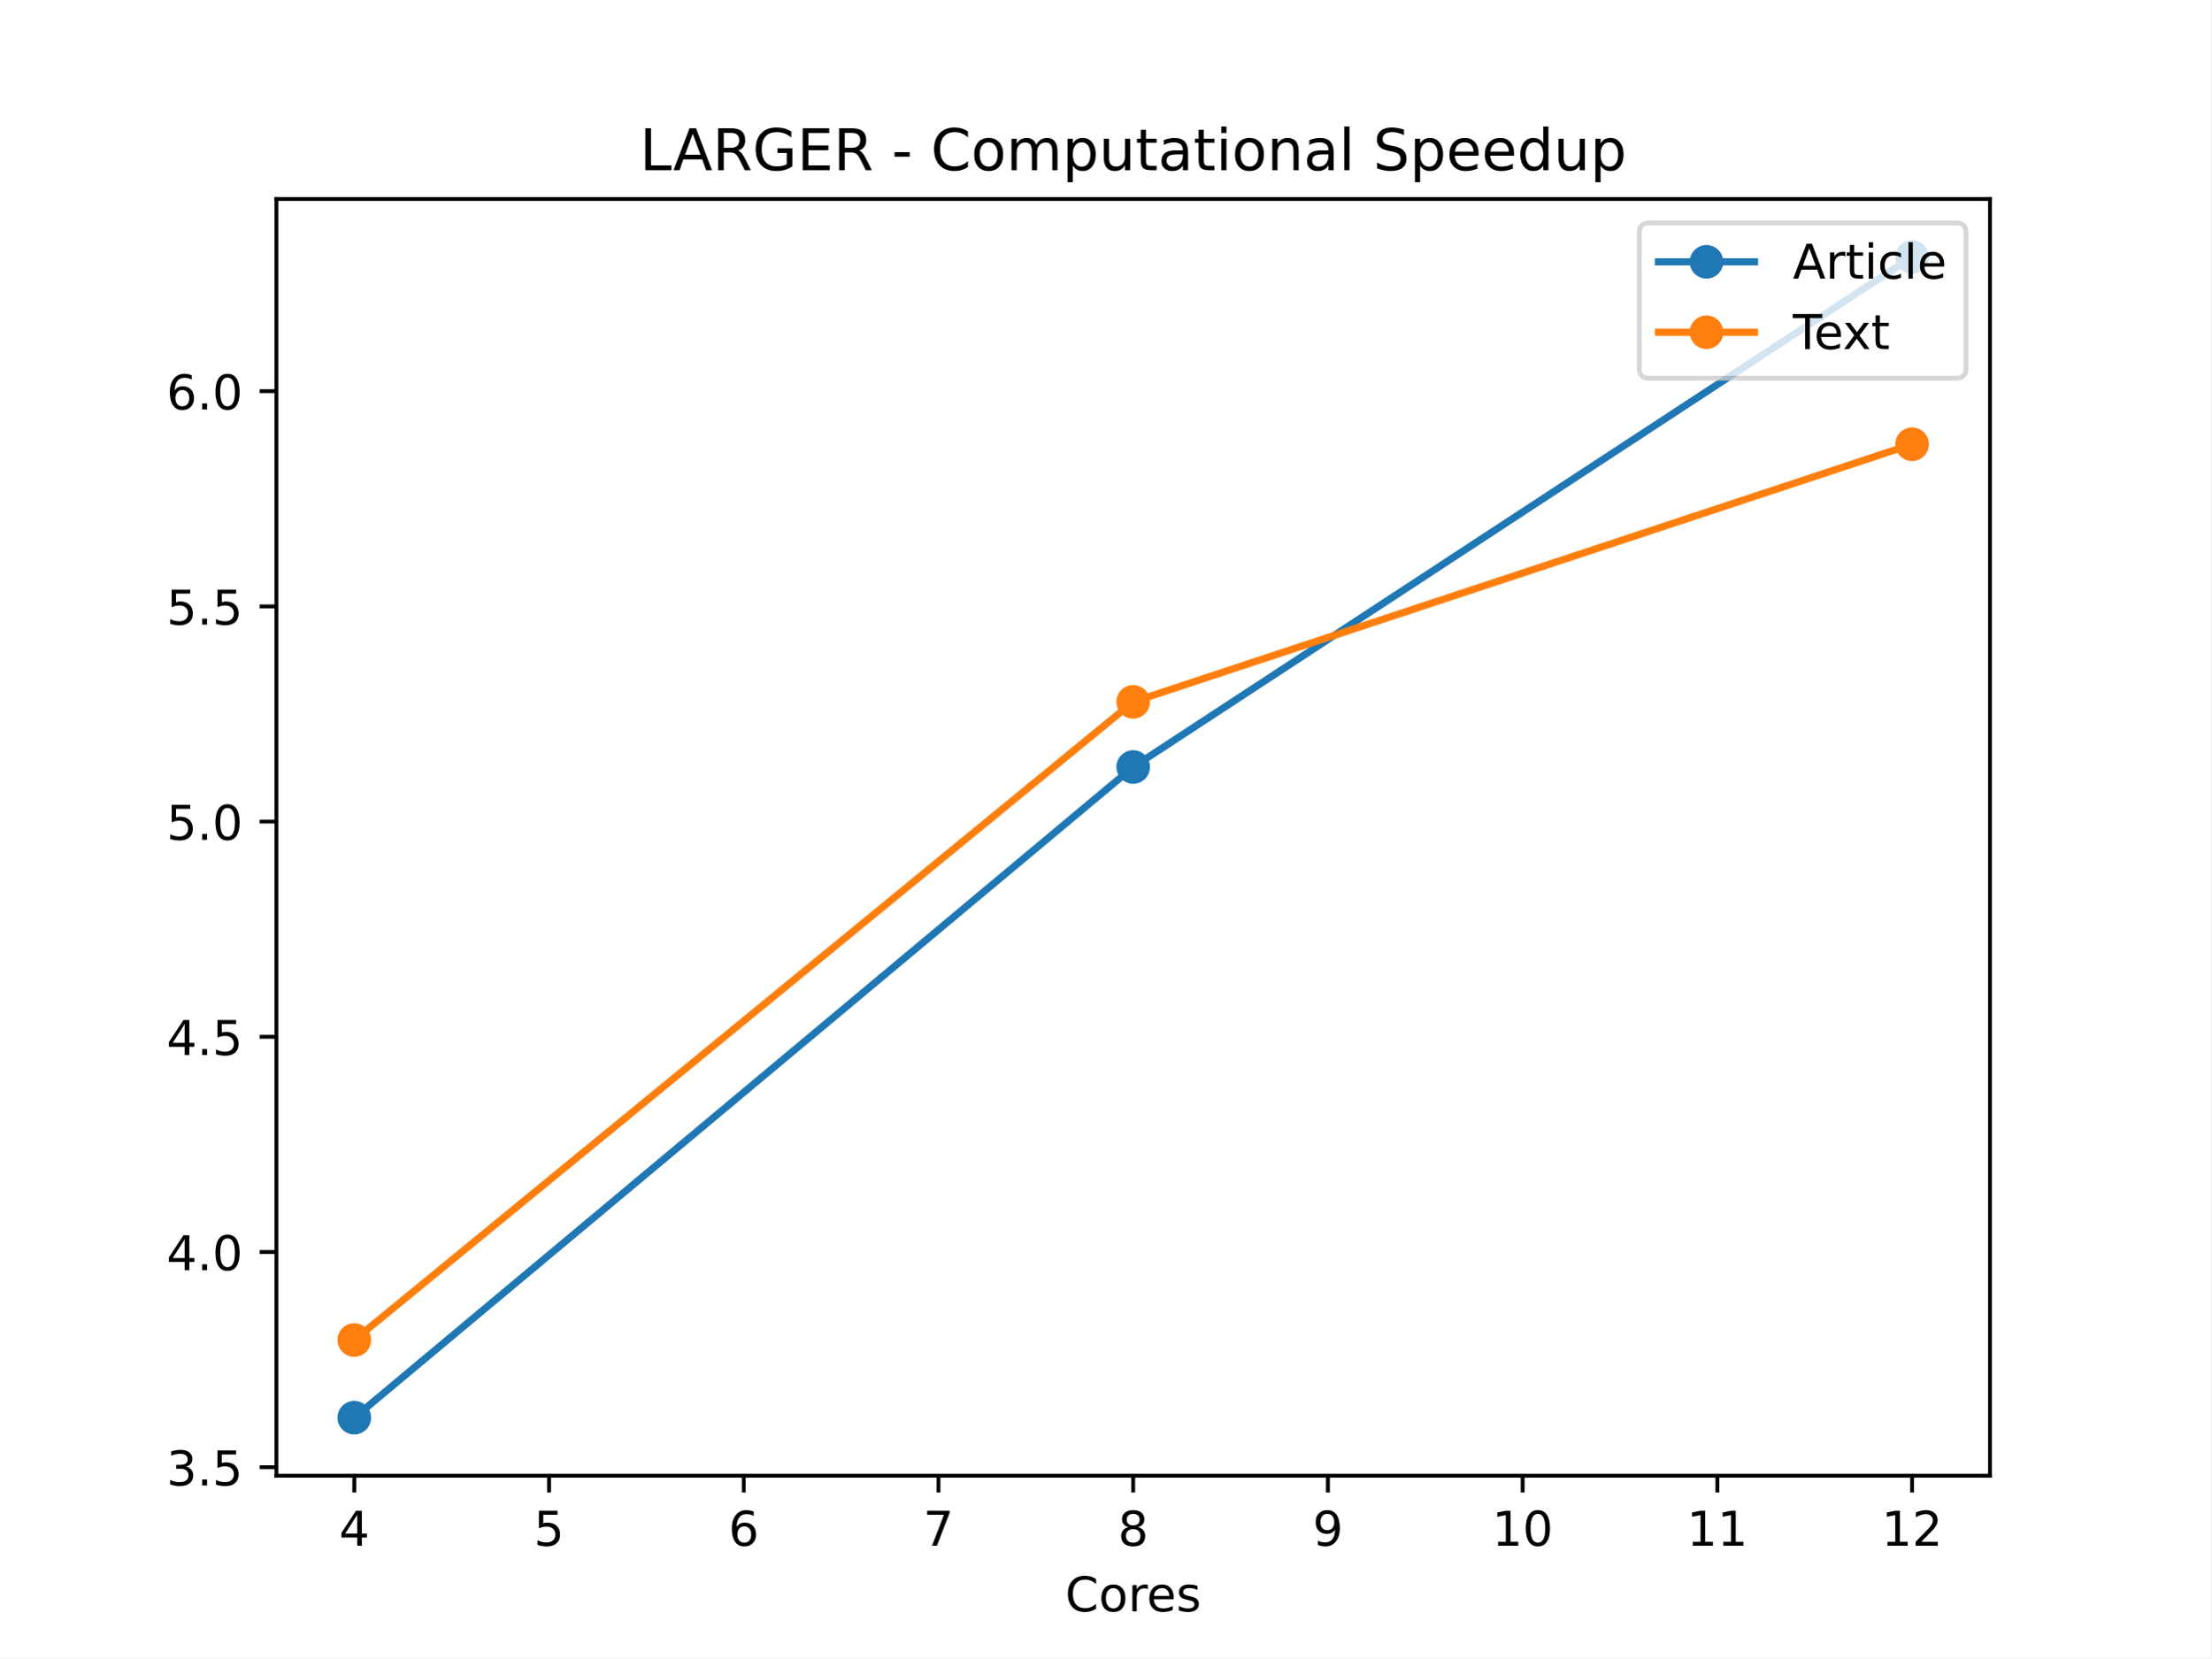
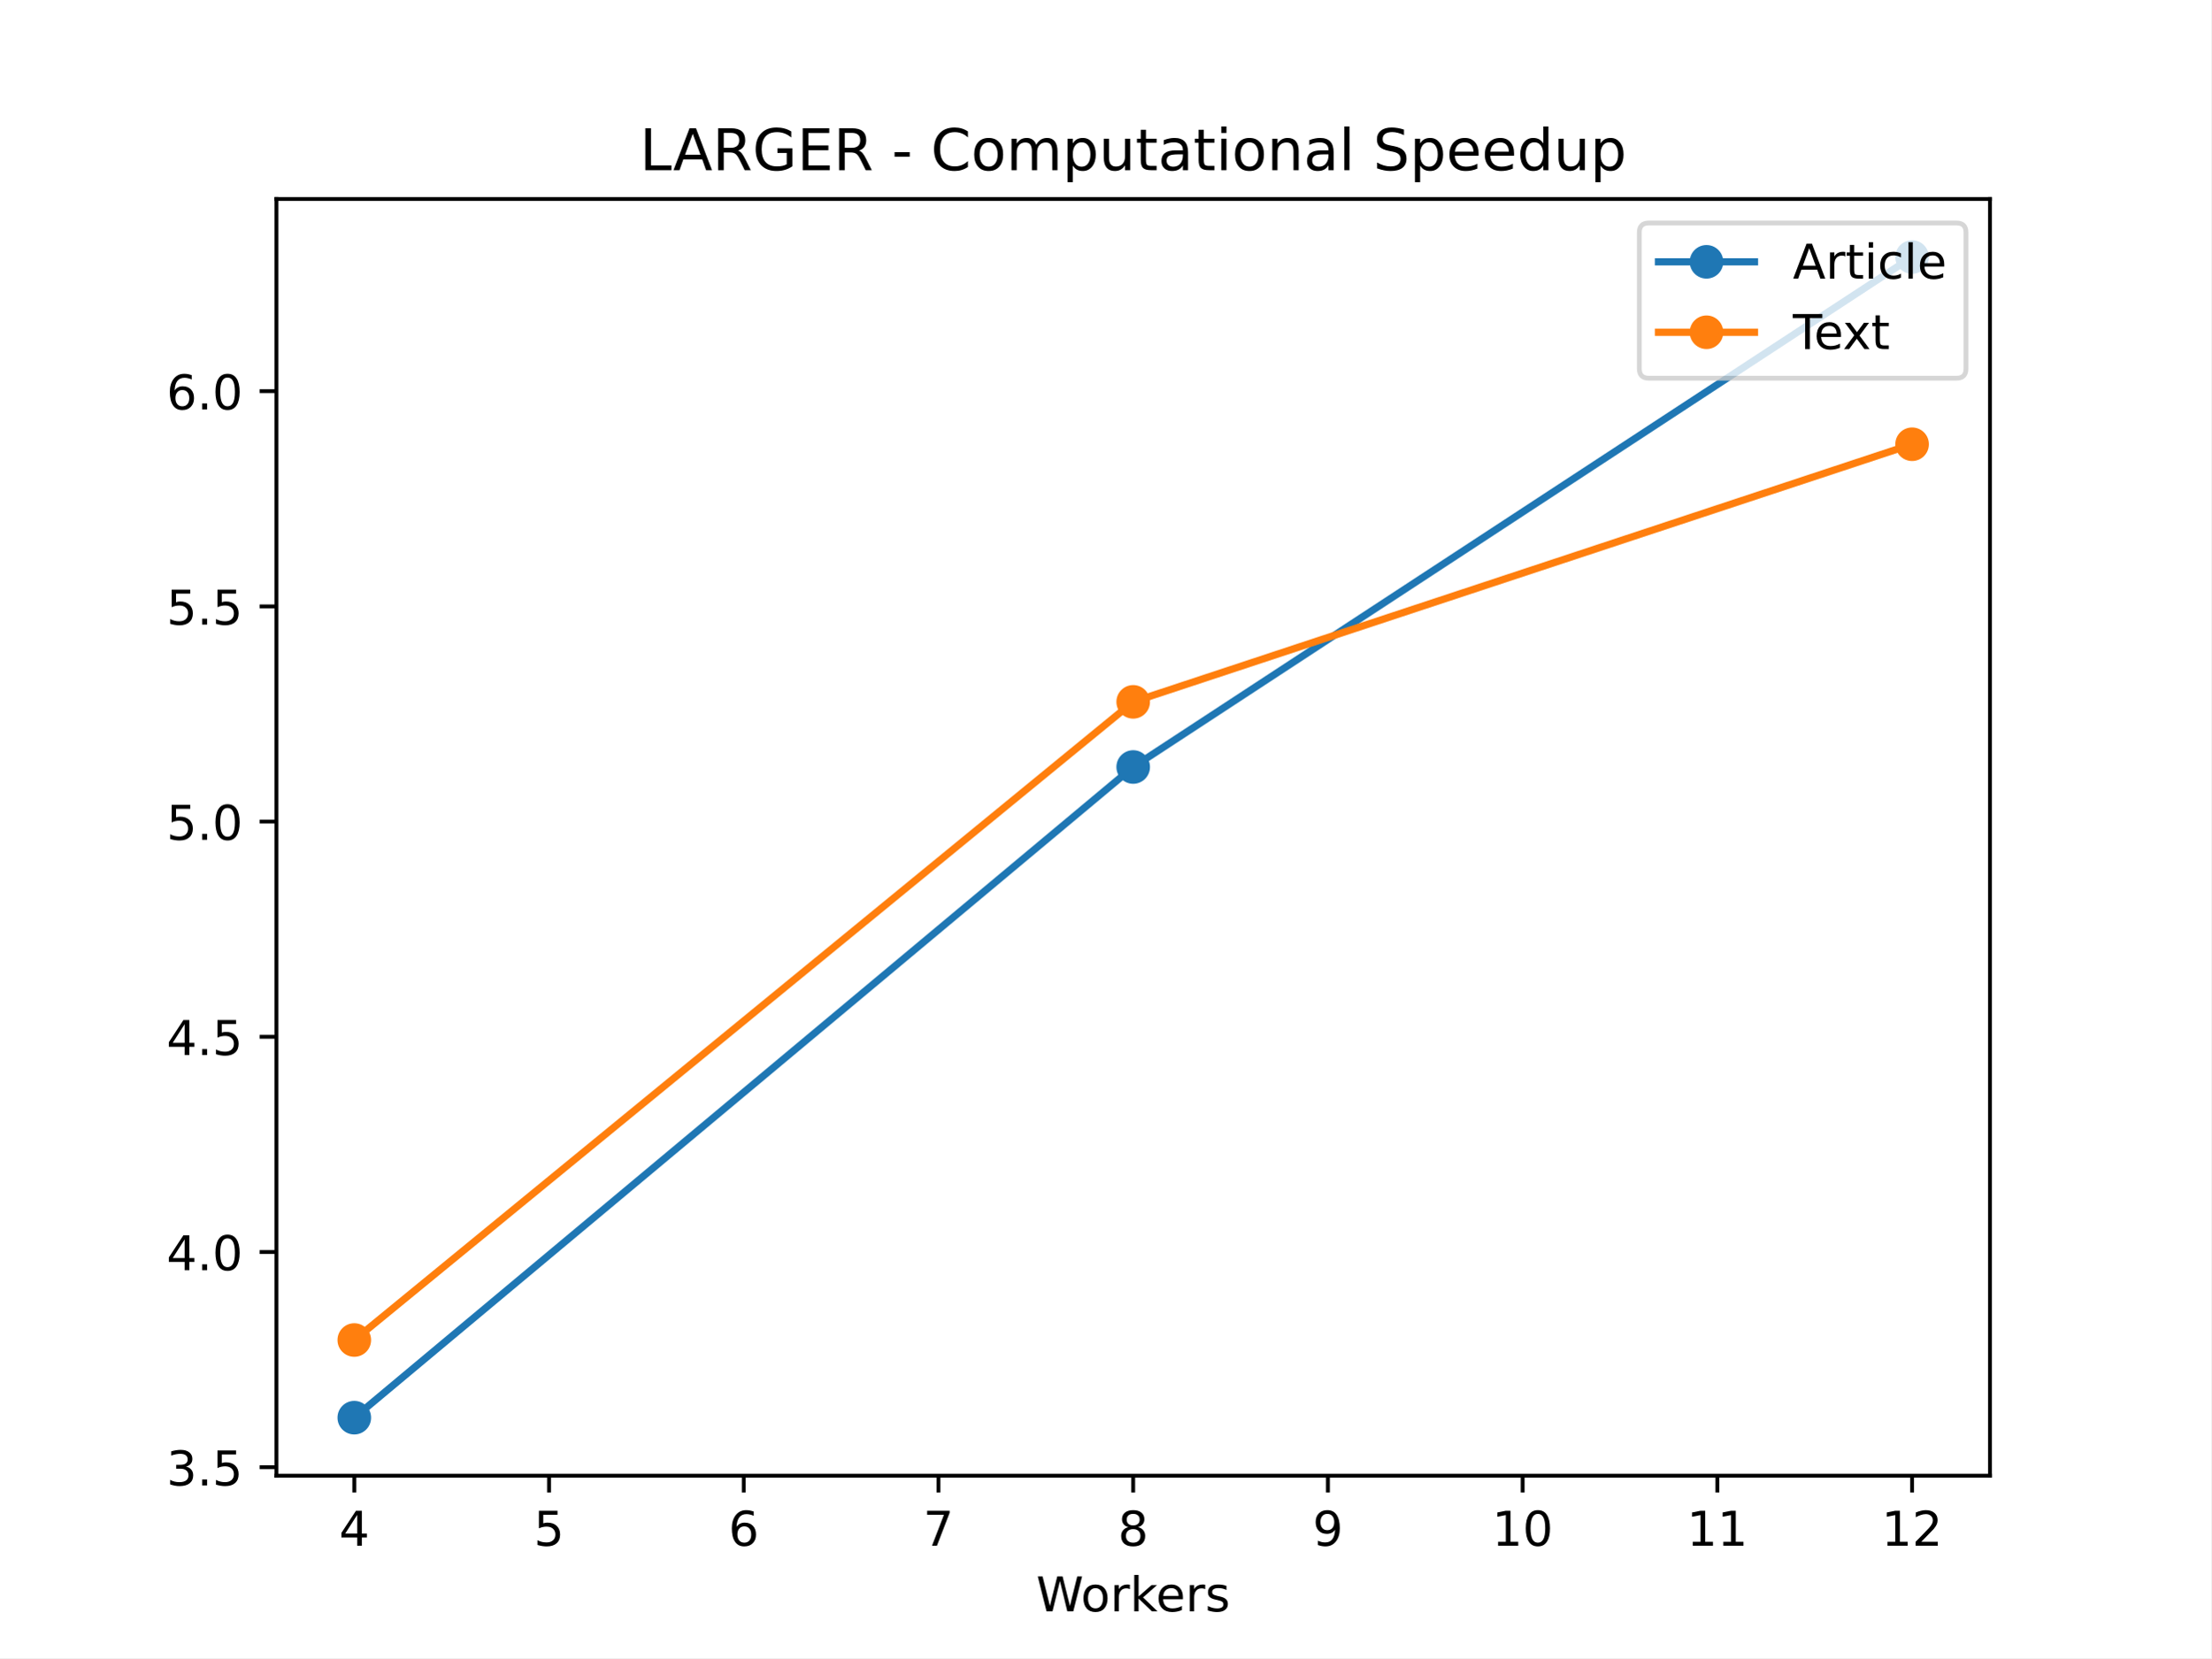
<svg xmlns="http://www.w3.org/2000/svg" xmlns:xlink="http://www.w3.org/1999/xlink" width="460.8pt" height="345.6pt" viewBox="0 0 460.8 345.6" version="1.1">
  <defs>
    <style type="text/css">*{stroke-linejoin: round; stroke-linecap: butt}</style>
  </defs>
  <g id="figure_1">
    <g id="patch_1">
      <path d="M 0 345.6  L 460.8 345.6  L 460.8 0  L 0 0  z " style="fill: #ffffff" />
    </g>
    <g id="axes_1">
      <g id="patch_2">
        <path d="M 57.6 307.584  L 414.72 307.584  L 414.72 41.472  L 57.6 41.472  z " style="fill: #ffffff" />
      </g>
      <g id="matplotlib.axis_1">
        <g id="xtick_1">
          <g id="line2d_1">
            <defs>
-               <path id="mcd59188824" d="M 0 0  L 0 3.5  " style="stroke: #000000; stroke-width: 0.8" />
+               <path id="m6b1fbada9f" d="M 0 0  L 0 3.5  " style="stroke: #000000; stroke-width: 0.8" />
            </defs>
            <g>
-               <use xlink:href="#mcd59188824" x="73.833" y="307.584" style="stroke: #000000; stroke-width: 0.8" />
+               <use xlink:href="#m6b1fbada9f" x="73.833" y="307.584" style="stroke: #000000; stroke-width: 0.8" />
            </g>
          </g>
          <g id="text_1">
            <g transform="translate(70.65148 322.1824) scale(0.1 -0.1)">
              <defs>
                <path id="DejaVuSans-34" d="M 2419 4116  L 825 1625  L 2419 1625  L 2419 4116  z M 2253 4666  L 3047 4666  L 3047 1625  L 3713 1625  L 3713 1100  L 3047 1100  L 3047 0  L 2419 0  L 2419 1100  L 313 1100  L 313 1709  L 2253 4666  z " transform="scale(0.015625)" />
              </defs>
              <use xlink:href="#DejaVuSans-34" />
            </g>
          </g>
        </g>
        <g id="xtick_2">
          <g id="line2d_2">
            <g>
-               <use xlink:href="#mcd59188824" x="114.415" y="307.584" style="stroke: #000000; stroke-width: 0.8" />
+               <use xlink:href="#m6b1fbada9f" x="114.415" y="307.584" style="stroke: #000000; stroke-width: 0.8" />
            </g>
          </g>
          <g id="text_2">
            <g transform="translate(111.2333 322.1824) scale(0.1 -0.1)">
              <defs>
                <path id="DejaVuSans-35" d="M 691 4666  L 3169 4666  L 3169 4134  L 1269 4134  L 1269 2991  Q 1406 3038 1543 3061  Q 1681 3084 1819 3084  Q 2600 3084 3056 2656  Q 3513 2228 3513 1497  Q 3513 744 3044 326  Q 2575 -91 1722 -91  Q 1428 -91 1123 -41  Q 819 9 494 109  L 494 744  Q 775 591 1075 516  Q 1375 441 1709 441  Q 2250 441 2565 725  Q 2881 1009 2881 1497  Q 2881 1984 2565 2268  Q 2250 2553 1709 2553  Q 1456 2553 1204 2497  Q 953 2441 691 2322  L 691 4666  z " transform="scale(0.015625)" />
              </defs>
              <use xlink:href="#DejaVuSans-35" />
            </g>
          </g>
        </g>
        <g id="xtick_3">
          <g id="line2d_3">
            <g>
-               <use xlink:href="#mcd59188824" x="154.996" y="307.584" style="stroke: #000000; stroke-width: 0.8" />
+               <use xlink:href="#m6b1fbada9f" x="154.996" y="307.584" style="stroke: #000000; stroke-width: 0.8" />
            </g>
          </g>
          <g id="text_3">
            <g transform="translate(151.8151 322.1824) scale(0.1 -0.1)">
              <defs>
                <path id="DejaVuSans-36" d="M 2113 2584  Q 1688 2584 1439 2293  Q 1191 2003 1191 1497  Q 1191 994 1439 701  Q 1688 409 2113 409  Q 2538 409 2786 701  Q 3034 994 3034 1497  Q 3034 2003 2786 2293  Q 2538 2584 2113 2584  z M 3366 4563  L 3366 3988  Q 3128 4100 2886 4159  Q 2644 4219 2406 4219  Q 1781 4219 1451 3797  Q 1122 3375 1075 2522  Q 1259 2794 1537 2939  Q 1816 3084 2150 3084  Q 2853 3084 3261 2657  Q 3669 2231 3669 1497  Q 3669 778 3244 343  Q 2819 -91 2113 -91  Q 1303 -91 875 529  Q 447 1150 447 2328  Q 447 3434 972 4092  Q 1497 4750 2381 4750  Q 2619 4750 2861 4703  Q 3103 4656 3366 4563  z " transform="scale(0.015625)" />
              </defs>
              <use xlink:href="#DejaVuSans-36" />
            </g>
          </g>
        </g>
        <g id="xtick_4">
          <g id="line2d_4">
            <g>
-               <use xlink:href="#mcd59188824" x="195.578" y="307.584" style="stroke: #000000; stroke-width: 0.8" />
+               <use xlink:href="#m6b1fbada9f" x="195.578" y="307.584" style="stroke: #000000; stroke-width: 0.8" />
            </g>
          </g>
          <g id="text_4">
            <g transform="translate(192.3969 322.1824) scale(0.1 -0.1)">
              <defs>
                <path id="DejaVuSans-37" d="M 525 4666  L 3525 4666  L 3525 4397  L 1831 0  L 1172 0  L 2766 4134  L 525 4134  L 525 4666  z " transform="scale(0.015625)" />
              </defs>
              <use xlink:href="#DejaVuSans-37" />
            </g>
          </g>
        </g>
        <g id="xtick_5">
          <g id="line2d_5">
            <g>
-               <use xlink:href="#mcd59188824" x="236.16" y="307.584" style="stroke: #000000; stroke-width: 0.8" />
+               <use xlink:href="#m6b1fbada9f" x="236.16" y="307.584" style="stroke: #000000; stroke-width: 0.8" />
            </g>
          </g>
          <g id="text_5">
            <g transform="translate(232.9787 322.1824) scale(0.1 -0.1)">
              <defs>
                <path id="DejaVuSans-38" d="M 2034 2216  Q 1584 2216 1326 1975  Q 1069 1734 1069 1313  Q 1069 891 1326 650  Q 1584 409 2034 409  Q 2484 409 2743 651  Q 3003 894 3003 1313  Q 3003 1734 2745 1975  Q 2488 2216 2034 2216  z M 1403 2484  Q 997 2584 770 2862  Q 544 3141 544 3541  Q 544 4100 942 4425  Q 1341 4750 2034 4750  Q 2731 4750 3128 4425  Q 3525 4100 3525 3541  Q 3525 3141 3298 2862  Q 3072 2584 2669 2484  Q 3125 2378 3379 2068  Q 3634 1759 3634 1313  Q 3634 634 3220 271  Q 2806 -91 2034 -91  Q 1263 -91 848 271  Q 434 634 434 1313  Q 434 1759 690 2068  Q 947 2378 1403 2484  z M 1172 3481  Q 1172 3119 1398 2916  Q 1625 2713 2034 2713  Q 2441 2713 2670 2916  Q 2900 3119 2900 3481  Q 2900 3844 2670 4047  Q 2441 4250 2034 4250  Q 1625 4250 1398 4047  Q 1172 3844 1172 3481  z " transform="scale(0.015625)" />
              </defs>
              <use xlink:href="#DejaVuSans-38" />
            </g>
          </g>
        </g>
        <g id="xtick_6">
          <g id="line2d_6">
            <g>
-               <use xlink:href="#mcd59188824" x="276.742" y="307.584" style="stroke: #000000; stroke-width: 0.8" />
+               <use xlink:href="#m6b1fbada9f" x="276.742" y="307.584" style="stroke: #000000; stroke-width: 0.8" />
            </g>
          </g>
          <g id="text_6">
            <g transform="translate(273.5606 322.1824) scale(0.1 -0.1)">
              <defs>
                <path id="DejaVuSans-39" d="M 703 97  L 703 672  Q 941 559 1184 500  Q 1428 441 1663 441  Q 2288 441 2617 861  Q 2947 1281 2994 2138  Q 2813 1869 2534 1725  Q 2256 1581 1919 1581  Q 1219 1581 811 2004  Q 403 2428 403 3163  Q 403 3881 828 4315  Q 1253 4750 1959 4750  Q 2769 4750 3195 4129  Q 3622 3509 3622 2328  Q 3622 1225 3098 567  Q 2575 -91 1691 -91  Q 1453 -91 1209 -44  Q 966 3 703 97  z M 1959 2075  Q 2384 2075 2632 2365  Q 2881 2656 2881 3163  Q 2881 3666 2632 3958  Q 2384 4250 1959 4250  Q 1534 4250 1286 3958  Q 1038 3666 1038 3163  Q 1038 2656 1286 2365  Q 1534 2075 1959 2075  z " transform="scale(0.015625)" />
              </defs>
              <use xlink:href="#DejaVuSans-39" />
            </g>
          </g>
        </g>
        <g id="xtick_7">
          <g id="line2d_7">
            <g>
-               <use xlink:href="#mcd59188824" x="317.324" y="307.584" style="stroke: #000000; stroke-width: 0.8" />
+               <use xlink:href="#m6b1fbada9f" x="317.324" y="307.584" style="stroke: #000000; stroke-width: 0.8" />
            </g>
          </g>
          <g id="text_7">
            <g transform="translate(310.9611 322.1824) scale(0.1 -0.1)">
              <defs>
                <path id="DejaVuSans-31" d="M 794 531  L 1825 531  L 1825 4091  L 703 3866  L 703 4441  L 1819 4666  L 2450 4666  L 2450 531  L 3481 531  L 3481 0  L 794 0  L 794 531  z " transform="scale(0.015625)" />
                <path id="DejaVuSans-30" d="M 2034 4250  Q 1547 4250 1301 3770  Q 1056 3291 1056 2328  Q 1056 1369 1301 889  Q 1547 409 2034 409  Q 2525 409 2770 889  Q 3016 1369 3016 2328  Q 3016 3291 2770 3770  Q 2525 4250 2034 4250  z M 2034 4750  Q 2819 4750 3233 4129  Q 3647 3509 3647 2328  Q 3647 1150 3233 529  Q 2819 -91 2034 -91  Q 1250 -91 836 529  Q 422 1150 422 2328  Q 422 3509 836 4129  Q 1250 4750 2034 4750  z " transform="scale(0.015625)" />
              </defs>
              <use xlink:href="#DejaVuSans-31" />
              <use xlink:href="#DejaVuSans-30" x="63.623" />
            </g>
          </g>
        </g>
        <g id="xtick_8">
          <g id="line2d_8">
            <g>
-               <use xlink:href="#mcd59188824" x="357.905" y="307.584" style="stroke: #000000; stroke-width: 0.8" />
+               <use xlink:href="#m6b1fbada9f" x="357.905" y="307.584" style="stroke: #000000; stroke-width: 0.8" />
            </g>
          </g>
          <g id="text_8">
            <g transform="translate(351.543 322.1824) scale(0.1 -0.1)">
              <use xlink:href="#DejaVuSans-31" />
              <use xlink:href="#DejaVuSans-31" x="63.623" />
            </g>
          </g>
        </g>
        <g id="xtick_9">
          <g id="line2d_9">
            <g>
-               <use xlink:href="#mcd59188824" x="398.487" y="307.584" style="stroke: #000000; stroke-width: 0.8" />
+               <use xlink:href="#m6b1fbada9f" x="398.487" y="307.584" style="stroke: #000000; stroke-width: 0.8" />
            </g>
          </g>
          <g id="text_9">
            <g transform="translate(392.1248 322.1824) scale(0.1 -0.1)">
              <defs>
                <path id="DejaVuSans-32" d="M 1228 531  L 3431 531  L 3431 0  L 469 0  L 469 531  Q 828 903 1448 1529  Q 2069 2156 2228 2338  Q 2531 2678 2651 2914  Q 2772 3150 2772 3378  Q 2772 3750 2511 3984  Q 2250 4219 1831 4219  Q 1534 4219 1204 4116  Q 875 4013 500 3803  L 500 4441  Q 881 4594 1212 4672  Q 1544 4750 1819 4750  Q 2544 4750 2975 4387  Q 3406 4025 3406 3419  Q 3406 3131 3298 2873  Q 3191 2616 2906 2266  Q 2828 2175 2409 1742  Q 1991 1309 1228 531  z " transform="scale(0.015625)" />
              </defs>
              <use xlink:href="#DejaVuSans-31" />
              <use xlink:href="#DejaVuSans-32" x="63.623" />
            </g>
          </g>
        </g>
        <g id="text_10">
-           <g transform="translate(221.985 335.8606) scale(0.1 -0.1)">
+           <g transform="translate(215.9444 335.8606) scale(0.1 -0.1)">
            <defs>
-               <path id="DejaVuSans-43" d="M 4122 4306  L 4122 3641  Q 3803 3938 3442 4084  Q 3081 4231 2675 4231  Q 1875 4231 1450 3742  Q 1025 3253 1025 2328  Q 1025 1406 1450 917  Q 1875 428 2675 428  Q 3081 428 3442 575  Q 3803 722 4122 1019  L 4122 359  Q 3791 134 3420 21  Q 3050 -91 2638 -91  Q 1578 -91 968 557  Q 359 1206 359 2328  Q 359 3453 968 4101  Q 1578 4750 2638 4750  Q 3056 4750 3426 4639  Q 3797 4528 4122 4306  z " transform="scale(0.015625)" />
+               <path id="DejaVuSans-57" d="M 213 4666  L 850 4666  L 1831 722  L 2809 4666  L 3519 4666  L 4500 722  L 5478 4666  L 6119 4666  L 4947 0  L 4153 0  L 3169 4050  L 2175 0  L 1381 0  L 213 4666  z " transform="scale(0.015625)" />
              <path id="DejaVuSans-6f" d="M 1959 3097  Q 1497 3097 1228 2736  Q 959 2375 959 1747  Q 959 1119 1226 758  Q 1494 397 1959 397  Q 2419 397 2687 759  Q 2956 1122 2956 1747  Q 2956 2369 2687 2733  Q 2419 3097 1959 3097  z M 1959 3584  Q 2709 3584 3137 3096  Q 3566 2609 3566 1747  Q 3566 888 3137 398  Q 2709 -91 1959 -91  Q 1206 -91 779 398  Q 353 888 353 1747  Q 353 2609 779 3096  Q 1206 3584 1959 3584  z " transform="scale(0.015625)" />
              <path id="DejaVuSans-72" d="M 2631 2963  Q 2534 3019 2420 3045  Q 2306 3072 2169 3072  Q 1681 3072 1420 2755  Q 1159 2438 1159 1844  L 1159 0  L 581 0  L 581 3500  L 1159 3500  L 1159 2956  Q 1341 3275 1631 3429  Q 1922 3584 2338 3584  Q 2397 3584 2469 3576  Q 2541 3569 2628 3553  L 2631 2963  z " transform="scale(0.015625)" />
+               <path id="DejaVuSans-6b" d="M 581 4863  L 1159 4863  L 1159 1991  L 2875 3500  L 3609 3500  L 1753 1863  L 3688 0  L 2938 0  L 1159 1709  L 1159 0  L 581 0  L 581 4863  z " transform="scale(0.015625)" />
              <path id="DejaVuSans-65" d="M 3597 1894  L 3597 1613  L 953 1613  Q 991 1019 1311 708  Q 1631 397 2203 397  Q 2534 397 2845 478  Q 3156 559 3463 722  L 3463 178  Q 3153 47 2828 -22  Q 2503 -91 2169 -91  Q 1331 -91 842 396  Q 353 884 353 1716  Q 353 2575 817 3079  Q 1281 3584 2069 3584  Q 2775 3584 3186 3129  Q 3597 2675 3597 1894  z M 3022 2063  Q 3016 2534 2758 2815  Q 2500 3097 2075 3097  Q 1594 3097 1305 2825  Q 1016 2553 972 2059  L 3022 2063  z " transform="scale(0.015625)" />
              <path id="DejaVuSans-73" d="M 2834 3397  L 2834 2853  Q 2591 2978 2328 3040  Q 2066 3103 1784 3103  Q 1356 3103 1142 2972  Q 928 2841 928 2578  Q 928 2378 1081 2264  Q 1234 2150 1697 2047  L 1894 2003  Q 2506 1872 2764 1633  Q 3022 1394 3022 966  Q 3022 478 2636 193  Q 2250 -91 1575 -91  Q 1294 -91 989 -36  Q 684 19 347 128  L 347 722  Q 666 556 975 473  Q 1284 391 1588 391  Q 1994 391 2212 530  Q 2431 669 2431 922  Q 2431 1156 2273 1281  Q 2116 1406 1581 1522  L 1381 1569  Q 847 1681 609 1914  Q 372 2147 372 2553  Q 372 3047 722 3315  Q 1072 3584 1716 3584  Q 2034 3584 2315 3537  Q 2597 3491 2834 3397  z " transform="scale(0.015625)" />
            </defs>
-             <use xlink:href="#DejaVuSans-43" />
-             <use xlink:href="#DejaVuSans-6f" x="69.824" />
-             <use xlink:href="#DejaVuSans-72" x="131.006" />
-             <use xlink:href="#DejaVuSans-65" x="169.869" />
-             <use xlink:href="#DejaVuSans-73" x="231.393" />
+             <use xlink:href="#DejaVuSans-57" />
+             <use xlink:href="#DejaVuSans-6f" x="93.002" />
+             <use xlink:href="#DejaVuSans-72" x="154.184" />
+             <use xlink:href="#DejaVuSans-6b" x="195.297" />
+             <use xlink:href="#DejaVuSans-65" x="249.582" />
+             <use xlink:href="#DejaVuSans-72" x="311.105" />
+             <use xlink:href="#DejaVuSans-73" x="352.219" />
          </g>
        </g>
      </g>
      <g id="matplotlib.axis_2">
        <g id="ytick_1">
          <g id="line2d_10">
            <defs>
-               <path id="m9f9b02ca73" d="M 0 0  L -3.5 0  " style="stroke: #000000; stroke-width: 0.8" />
+               <path id="m4e05eb535c" d="M 0 0  L -3.5 0  " style="stroke: #000000; stroke-width: 0.8" />
            </defs>
            <g>
-               <use xlink:href="#m9f9b02ca73" x="57.6" y="305.818" style="stroke: #000000; stroke-width: 0.8" />
+               <use xlink:href="#m4e05eb535c" x="57.6" y="305.818" style="stroke: #000000; stroke-width: 0.8" />
            </g>
          </g>
          <g id="text_11">
            <g transform="translate(34.69687 309.6173) scale(0.1 -0.1)">
              <defs>
                <path id="DejaVuSans-33" d="M 2597 2516  Q 3050 2419 3304 2112  Q 3559 1806 3559 1356  Q 3559 666 3084 287  Q 2609 -91 1734 -91  Q 1441 -91 1130 -33  Q 819 25 488 141  L 488 750  Q 750 597 1062 519  Q 1375 441 1716 441  Q 2309 441 2620 675  Q 2931 909 2931 1356  Q 2931 1769 2642 2001  Q 2353 2234 1838 2234  L 1294 2234  L 1294 2753  L 1863 2753  Q 2328 2753 2575 2939  Q 2822 3125 2822 3475  Q 2822 3834 2567 4026  Q 2313 4219 1838 4219  Q 1578 4219 1281 4162  Q 984 4106 628 3988  L 628 4550  Q 988 4650 1302 4700  Q 1616 4750 1894 4750  Q 2613 4750 3031 4423  Q 3450 4097 3450 3541  Q 3450 3153 3228 2886  Q 3006 2619 2597 2516  z " transform="scale(0.015625)" />
                <path id="DejaVuSans-2e" d="M 684 794  L 1344 794  L 1344 0  L 684 0  L 684 794  z " transform="scale(0.015625)" />
              </defs>
              <use xlink:href="#DejaVuSans-33" />
              <use xlink:href="#DejaVuSans-2e" x="63.623" />
              <use xlink:href="#DejaVuSans-35" x="95.41" />
            </g>
          </g>
        </g>
        <g id="ytick_2">
          <g id="line2d_11">
            <g>
-               <use xlink:href="#m9f9b02ca73" x="57.6" y="260.96" style="stroke: #000000; stroke-width: 0.8" />
+               <use xlink:href="#m4e05eb535c" x="57.6" y="260.96" style="stroke: #000000; stroke-width: 0.8" />
            </g>
          </g>
          <g id="text_12">
            <g transform="translate(34.69687 264.7591) scale(0.1 -0.1)">
              <use xlink:href="#DejaVuSans-34" />
              <use xlink:href="#DejaVuSans-2e" x="63.623" />
              <use xlink:href="#DejaVuSans-30" x="95.41" />
            </g>
          </g>
        </g>
        <g id="ytick_3">
          <g id="line2d_12">
            <g>
-               <use xlink:href="#m9f9b02ca73" x="57.6" y="216.102" style="stroke: #000000; stroke-width: 0.8" />
+               <use xlink:href="#m4e05eb535c" x="57.6" y="216.102" style="stroke: #000000; stroke-width: 0.8" />
            </g>
          </g>
          <g id="text_13">
            <g transform="translate(34.69687 219.901) scale(0.1 -0.1)">
              <use xlink:href="#DejaVuSans-34" />
              <use xlink:href="#DejaVuSans-2e" x="63.623" />
              <use xlink:href="#DejaVuSans-35" x="95.41" />
            </g>
          </g>
        </g>
        <g id="ytick_4">
          <g id="line2d_13">
            <g>
-               <use xlink:href="#m9f9b02ca73" x="57.6" y="171.244" style="stroke: #000000; stroke-width: 0.8" />
+               <use xlink:href="#m4e05eb535c" x="57.6" y="171.244" style="stroke: #000000; stroke-width: 0.8" />
            </g>
          </g>
          <g id="text_14">
            <g transform="translate(34.69687 175.0428) scale(0.1 -0.1)">
              <use xlink:href="#DejaVuSans-35" />
              <use xlink:href="#DejaVuSans-2e" x="63.623" />
              <use xlink:href="#DejaVuSans-30" x="95.41" />
            </g>
          </g>
        </g>
        <g id="ytick_5">
          <g id="line2d_14">
            <g>
-               <use xlink:href="#m9f9b02ca73" x="57.6" y="126.385" style="stroke: #000000; stroke-width: 0.8" />
+               <use xlink:href="#m4e05eb535c" x="57.6" y="126.385" style="stroke: #000000; stroke-width: 0.8" />
            </g>
          </g>
          <g id="text_15">
            <g transform="translate(34.69687 130.1846) scale(0.1 -0.1)">
              <use xlink:href="#DejaVuSans-35" />
              <use xlink:href="#DejaVuSans-2e" x="63.623" />
              <use xlink:href="#DejaVuSans-35" x="95.41" />
            </g>
          </g>
        </g>
        <g id="ytick_6">
          <g id="line2d_15">
            <g>
-               <use xlink:href="#m9f9b02ca73" x="57.6" y="81.527" style="stroke: #000000; stroke-width: 0.8" />
+               <use xlink:href="#m4e05eb535c" x="57.6" y="81.527" style="stroke: #000000; stroke-width: 0.8" />
            </g>
          </g>
          <g id="text_16">
            <g transform="translate(34.69687 85.32644) scale(0.1 -0.1)">
              <use xlink:href="#DejaVuSans-36" />
              <use xlink:href="#DejaVuSans-2e" x="63.623" />
              <use xlink:href="#DejaVuSans-30" x="95.41" />
            </g>
          </g>
        </g>
      </g>
      <g id="line2d_16">
-         <path d="M 73.833 295.488  L 236.16 159.865  L 398.487 53.568  " clip-path="url(#pb555368399)" style="fill: none; stroke: #1f77b4; stroke-width: 1.5; stroke-linecap: square" />
+         <path d="M 73.833 295.488  L 236.16 159.865  L 398.487 53.568  " clip-path="url(#pc092510e9e)" style="fill: none; stroke: #1f77b4; stroke-width: 1.5; stroke-linecap: square" />
        <defs>
-           <path id="md35460127d" d="M 0 3  C 0.796 3 1.559 2.684 2.121 2.121  C 2.684 1.559 3 0.796 3 0  C 3 -0.796 2.684 -1.559 2.121 -2.121  C 1.559 -2.684 0.796 -3 0 -3  C -0.796 -3 -1.559 -2.684 -2.121 -2.121  C -2.684 -1.559 -3 -0.796 -3 0  C -3 0.796 -2.684 1.559 -2.121 2.121  C -1.559 2.684 -0.796 3 0 3  z " style="stroke: #1f77b4" />
+           <path id="m4a4539c464" d="M 0 3  C 0.796 3 1.559 2.684 2.121 2.121  C 2.684 1.559 3 0.796 3 0  C 3 -0.796 2.684 -1.559 2.121 -2.121  C 1.559 -2.684 0.796 -3 0 -3  C -0.796 -3 -1.559 -2.684 -2.121 -2.121  C -2.684 -1.559 -3 -0.796 -3 0  C -3 0.796 -2.684 1.559 -2.121 2.121  C -1.559 2.684 -0.796 3 0 3  z " style="stroke: #1f77b4" />
        </defs>
-         <g clip-path="url(#pb555368399)">
-           <use xlink:href="#md35460127d" x="73.833" y="295.488" style="fill: #1f77b4; stroke: #1f77b4" />
-           <use xlink:href="#md35460127d" x="236.16" y="159.865" style="fill: #1f77b4; stroke: #1f77b4" />
-           <use xlink:href="#md35460127d" x="398.487" y="53.568" style="fill: #1f77b4; stroke: #1f77b4" />
+         <g clip-path="url(#pc092510e9e)">
+           <use xlink:href="#m4a4539c464" x="73.833" y="295.488" style="fill: #1f77b4; stroke: #1f77b4" />
+           <use xlink:href="#m4a4539c464" x="236.16" y="159.865" style="fill: #1f77b4; stroke: #1f77b4" />
+           <use xlink:href="#m4a4539c464" x="398.487" y="53.568" style="fill: #1f77b4; stroke: #1f77b4" />
        </g>
      </g>
      <g id="line2d_17">
-         <path d="M 73.833 279.304  L 236.16 146.287  L 398.487 92.59  " clip-path="url(#pb555368399)" style="fill: none; stroke: #ff7f0e; stroke-width: 1.5; stroke-linecap: square" />
+         <path d="M 73.833 279.304  L 236.16 146.287  L 398.487 92.59  " clip-path="url(#pc092510e9e)" style="fill: none; stroke: #ff7f0e; stroke-width: 1.5; stroke-linecap: square" />
        <defs>
-           <path id="m37e501aebd" d="M 0 3  C 0.796 3 1.559 2.684 2.121 2.121  C 2.684 1.559 3 0.796 3 0  C 3 -0.796 2.684 -1.559 2.121 -2.121  C 1.559 -2.684 0.796 -3 0 -3  C -0.796 -3 -1.559 -2.684 -2.121 -2.121  C -2.684 -1.559 -3 -0.796 -3 0  C -3 0.796 -2.684 1.559 -2.121 2.121  C -1.559 2.684 -0.796 3 0 3  z " style="stroke: #ff7f0e" />
+           <path id="md3466fa96a" d="M 0 3  C 0.796 3 1.559 2.684 2.121 2.121  C 2.684 1.559 3 0.796 3 0  C 3 -0.796 2.684 -1.559 2.121 -2.121  C 1.559 -2.684 0.796 -3 0 -3  C -0.796 -3 -1.559 -2.684 -2.121 -2.121  C -2.684 -1.559 -3 -0.796 -3 0  C -3 0.796 -2.684 1.559 -2.121 2.121  C -1.559 2.684 -0.796 3 0 3  z " style="stroke: #ff7f0e" />
        </defs>
-         <g clip-path="url(#pb555368399)">
-           <use xlink:href="#m37e501aebd" x="73.833" y="279.304" style="fill: #ff7f0e; stroke: #ff7f0e" />
-           <use xlink:href="#m37e501aebd" x="236.16" y="146.287" style="fill: #ff7f0e; stroke: #ff7f0e" />
-           <use xlink:href="#m37e501aebd" x="398.487" y="92.59" style="fill: #ff7f0e; stroke: #ff7f0e" />
+         <g clip-path="url(#pc092510e9e)">
+           <use xlink:href="#md3466fa96a" x="73.833" y="279.304" style="fill: #ff7f0e; stroke: #ff7f0e" />
+           <use xlink:href="#md3466fa96a" x="236.16" y="146.287" style="fill: #ff7f0e; stroke: #ff7f0e" />
+           <use xlink:href="#md3466fa96a" x="398.487" y="92.59" style="fill: #ff7f0e; stroke: #ff7f0e" />
        </g>
      </g>
      <g id="patch_3">
        <path d="M 57.6 307.584  L 57.6 41.472  " style="fill: none; stroke: #000000; stroke-width: 0.8; stroke-linejoin: miter; stroke-linecap: square" />
      </g>
      <g id="patch_4">
        <path d="M 414.72 307.584  L 414.72 41.472  " style="fill: none; stroke: #000000; stroke-width: 0.8; stroke-linejoin: miter; stroke-linecap: square" />
      </g>
      <g id="patch_5">
        <path d="M 57.6 307.584  L 414.72 307.584  " style="fill: none; stroke: #000000; stroke-width: 0.8; stroke-linejoin: miter; stroke-linecap: square" />
      </g>
      <g id="patch_6">
        <path d="M 57.6 41.472  L 414.72 41.472  " style="fill: none; stroke: #000000; stroke-width: 0.8; stroke-linejoin: miter; stroke-linecap: square" />
      </g>
      <g id="text_17">
        <g transform="translate(133.3088 35.472) scale(0.12 -0.12)">
          <defs>
            <path id="DejaVuSans-4c" d="M 628 4666  L 1259 4666  L 1259 531  L 3531 531  L 3531 0  L 628 0  L 628 4666  z " transform="scale(0.015625)" />
            <path id="DejaVuSans-41" d="M 2188 4044  L 1331 1722  L 3047 1722  L 2188 4044  z M 1831 4666  L 2547 4666  L 4325 0  L 3669 0  L 3244 1197  L 1141 1197  L 716 0  L 50 0  L 1831 4666  z " transform="scale(0.015625)" />
            <path id="DejaVuSans-52" d="M 2841 2188  Q 3044 2119 3236 1894  Q 3428 1669 3622 1275  L 4263 0  L 3584 0  L 2988 1197  Q 2756 1666 2539 1819  Q 2322 1972 1947 1972  L 1259 1972  L 1259 0  L 628 0  L 628 4666  L 2053 4666  Q 2853 4666 3247 4331  Q 3641 3997 3641 3322  Q 3641 2881 3436 2590  Q 3231 2300 2841 2188  z M 1259 4147  L 1259 2491  L 2053 2491  Q 2509 2491 2742 2702  Q 2975 2913 2975 3322  Q 2975 3731 2742 3939  Q 2509 4147 2053 4147  L 1259 4147  z " transform="scale(0.015625)" />
            <path id="DejaVuSans-47" d="M 3809 666  L 3809 1919  L 2778 1919  L 2778 2438  L 4434 2438  L 4434 434  Q 4069 175 3628 42  Q 3188 -91 2688 -91  Q 1594 -91 976 548  Q 359 1188 359 2328  Q 359 3472 976 4111  Q 1594 4750 2688 4750  Q 3144 4750 3555 4637  Q 3966 4525 4313 4306  L 4313 3634  Q 3963 3931 3569 4081  Q 3175 4231 2741 4231  Q 1884 4231 1454 3753  Q 1025 3275 1025 2328  Q 1025 1384 1454 906  Q 1884 428 2741 428  Q 3075 428 3337 486  Q 3600 544 3809 666  z " transform="scale(0.015625)" />
            <path id="DejaVuSans-45" d="M 628 4666  L 3578 4666  L 3578 4134  L 1259 4134  L 1259 2753  L 3481 2753  L 3481 2222  L 1259 2222  L 1259 531  L 3634 531  L 3634 0  L 628 0  L 628 4666  z " transform="scale(0.015625)" />
            <path id="DejaVuSans-20" transform="scale(0.015625)" />
            <path id="DejaVuSans-2d" d="M 313 2009  L 1997 2009  L 1997 1497  L 313 1497  L 313 2009  z " transform="scale(0.015625)" />
+             <path id="DejaVuSans-43" d="M 4122 4306  L 4122 3641  Q 3803 3938 3442 4084  Q 3081 4231 2675 4231  Q 1875 4231 1450 3742  Q 1025 3253 1025 2328  Q 1025 1406 1450 917  Q 1875 428 2675 428  Q 3081 428 3442 575  Q 3803 722 4122 1019  L 4122 359  Q 3791 134 3420 21  Q 3050 -91 2638 -91  Q 1578 -91 968 557  Q 359 1206 359 2328  Q 359 3453 968 4101  Q 1578 4750 2638 4750  Q 3056 4750 3426 4639  Q 3797 4528 4122 4306  z " transform="scale(0.015625)" />
            <path id="DejaVuSans-6d" d="M 3328 2828  Q 3544 3216 3844 3400  Q 4144 3584 4550 3584  Q 5097 3584 5394 3201  Q 5691 2819 5691 2113  L 5691 0  L 5113 0  L 5113 2094  Q 5113 2597 4934 2840  Q 4756 3084 4391 3084  Q 3944 3084 3684 2787  Q 3425 2491 3425 1978  L 3425 0  L 2847 0  L 2847 2094  Q 2847 2600 2669 2842  Q 2491 3084 2119 3084  Q 1678 3084 1418 2786  Q 1159 2488 1159 1978  L 1159 0  L 581 0  L 581 3500  L 1159 3500  L 1159 2956  Q 1356 3278 1631 3431  Q 1906 3584 2284 3584  Q 2666 3584 2933 3390  Q 3200 3197 3328 2828  z " transform="scale(0.015625)" />
            <path id="DejaVuSans-70" d="M 1159 525  L 1159 -1331  L 581 -1331  L 581 3500  L 1159 3500  L 1159 2969  Q 1341 3281 1617 3432  Q 1894 3584 2278 3584  Q 2916 3584 3314 3078  Q 3713 2572 3713 1747  Q 3713 922 3314 415  Q 2916 -91 2278 -91  Q 1894 -91 1617 61  Q 1341 213 1159 525  z M 3116 1747  Q 3116 2381 2855 2742  Q 2594 3103 2138 3103  Q 1681 3103 1420 2742  Q 1159 2381 1159 1747  Q 1159 1113 1420 752  Q 1681 391 2138 391  Q 2594 391 2855 752  Q 3116 1113 3116 1747  z " transform="scale(0.015625)" />
            <path id="DejaVuSans-75" d="M 544 1381  L 544 3500  L 1119 3500  L 1119 1403  Q 1119 906 1312 657  Q 1506 409 1894 409  Q 2359 409 2629 706  Q 2900 1003 2900 1516  L 2900 3500  L 3475 3500  L 3475 0  L 2900 0  L 2900 538  Q 2691 219 2414 64  Q 2138 -91 1772 -91  Q 1169 -91 856 284  Q 544 659 544 1381  z M 1991 3584  L 1991 3584  z " transform="scale(0.015625)" />
            <path id="DejaVuSans-74" d="M 1172 4494  L 1172 3500  L 2356 3500  L 2356 3053  L 1172 3053  L 1172 1153  Q 1172 725 1289 603  Q 1406 481 1766 481  L 2356 481  L 2356 0  L 1766 0  Q 1100 0 847 248  Q 594 497 594 1153  L 594 3053  L 172 3053  L 172 3500  L 594 3500  L 594 4494  L 1172 4494  z " transform="scale(0.015625)" />
            <path id="DejaVuSans-61" d="M 2194 1759  Q 1497 1759 1228 1600  Q 959 1441 959 1056  Q 959 750 1161 570  Q 1363 391 1709 391  Q 2188 391 2477 730  Q 2766 1069 2766 1631  L 2766 1759  L 2194 1759  z M 3341 1997  L 3341 0  L 2766 0  L 2766 531  Q 2569 213 2275 61  Q 1981 -91 1556 -91  Q 1019 -91 701 211  Q 384 513 384 1019  Q 384 1609 779 1909  Q 1175 2209 1959 2209  L 2766 2209  L 2766 2266  Q 2766 2663 2505 2880  Q 2244 3097 1772 3097  Q 1472 3097 1187 3025  Q 903 2953 641 2809  L 641 3341  Q 956 3463 1253 3523  Q 1550 3584 1831 3584  Q 2591 3584 2966 3190  Q 3341 2797 3341 1997  z " transform="scale(0.015625)" />
            <path id="DejaVuSans-69" d="M 603 3500  L 1178 3500  L 1178 0  L 603 0  L 603 3500  z M 603 4863  L 1178 4863  L 1178 4134  L 603 4134  L 603 4863  z " transform="scale(0.015625)" />
            <path id="DejaVuSans-6e" d="M 3513 2113  L 3513 0  L 2938 0  L 2938 2094  Q 2938 2591 2744 2837  Q 2550 3084 2163 3084  Q 1697 3084 1428 2787  Q 1159 2491 1159 1978  L 1159 0  L 581 0  L 581 3500  L 1159 3500  L 1159 2956  Q 1366 3272 1645 3428  Q 1925 3584 2291 3584  Q 2894 3584 3203 3211  Q 3513 2838 3513 2113  z " transform="scale(0.015625)" />
            <path id="DejaVuSans-6c" d="M 603 4863  L 1178 4863  L 1178 0  L 603 0  L 603 4863  z " transform="scale(0.015625)" />
            <path id="DejaVuSans-53" d="M 3425 4513  L 3425 3897  Q 3066 4069 2747 4153  Q 2428 4238 2131 4238  Q 1616 4238 1336 4038  Q 1056 3838 1056 3469  Q 1056 3159 1242 3001  Q 1428 2844 1947 2747  L 2328 2669  Q 3034 2534 3370 2195  Q 3706 1856 3706 1288  Q 3706 609 3251 259  Q 2797 -91 1919 -91  Q 1588 -91 1214 -16  Q 841 59 441 206  L 441 856  Q 825 641 1194 531  Q 1563 422 1919 422  Q 2459 422 2753 634  Q 3047 847 3047 1241  Q 3047 1584 2836 1778  Q 2625 1972 2144 2069  L 1759 2144  Q 1053 2284 737 2584  Q 422 2884 422 3419  Q 422 4038 858 4394  Q 1294 4750 2059 4750  Q 2388 4750 2728 4690  Q 3069 4631 3425 4513  z " transform="scale(0.015625)" />
            <path id="DejaVuSans-64" d="M 2906 2969  L 2906 4863  L 3481 4863  L 3481 0  L 2906 0  L 2906 525  Q 2725 213 2448 61  Q 2172 -91 1784 -91  Q 1150 -91 751 415  Q 353 922 353 1747  Q 353 2572 751 3078  Q 1150 3584 1784 3584  Q 2172 3584 2448 3432  Q 2725 3281 2906 2969  z M 947 1747  Q 947 1113 1208 752  Q 1469 391 1925 391  Q 2381 391 2643 752  Q 2906 1113 2906 1747  Q 2906 2381 2643 2742  Q 2381 3103 1925 3103  Q 1469 3103 1208 2742  Q 947 2381 947 1747  z " transform="scale(0.015625)" />
          </defs>
          <use xlink:href="#DejaVuSans-4c" />
          <use xlink:href="#DejaVuSans-41" x="57.963" />
          <use xlink:href="#DejaVuSans-52" x="126.371" />
          <use xlink:href="#DejaVuSans-47" x="195.854" />
          <use xlink:href="#DejaVuSans-45" x="273.344" />
          <use xlink:href="#DejaVuSans-52" x="336.527" />
          <use xlink:href="#DejaVuSans-20" x="406.01" />
          <use xlink:href="#DejaVuSans-2d" x="437.797" />
          <use xlink:href="#DejaVuSans-20" x="473.881" />
          <use xlink:href="#DejaVuSans-43" x="505.668" />
          <use xlink:href="#DejaVuSans-6f" x="575.492" />
          <use xlink:href="#DejaVuSans-6d" x="636.674" />
          <use xlink:href="#DejaVuSans-70" x="734.086" />
          <use xlink:href="#DejaVuSans-75" x="797.562" />
          <use xlink:href="#DejaVuSans-74" x="860.941" />
          <use xlink:href="#DejaVuSans-61" x="900.15" />
          <use xlink:href="#DejaVuSans-74" x="961.43" />
          <use xlink:href="#DejaVuSans-69" x="1000.639" />
          <use xlink:href="#DejaVuSans-6f" x="1028.422" />
          <use xlink:href="#DejaVuSans-6e" x="1089.604" />
          <use xlink:href="#DejaVuSans-61" x="1152.982" />
          <use xlink:href="#DejaVuSans-6c" x="1214.262" />
          <use xlink:href="#DejaVuSans-20" x="1242.045" />
          <use xlink:href="#DejaVuSans-53" x="1273.832" />
          <use xlink:href="#DejaVuSans-70" x="1337.309" />
          <use xlink:href="#DejaVuSans-65" x="1400.785" />
          <use xlink:href="#DejaVuSans-65" x="1462.309" />
          <use xlink:href="#DejaVuSans-64" x="1523.832" />
          <use xlink:href="#DejaVuSans-75" x="1587.309" />
          <use xlink:href="#DejaVuSans-70" x="1650.688" />
        </g>
      </g>
      <g id="legend_1">
        <g id="patch_7">
          <path d="M 343.64 78.828  L 407.72 78.828  Q 409.72 78.828 409.72 76.828  L 409.72 48.472  Q 409.72 46.472 407.72 46.472  L 343.64 46.472  Q 341.64 46.472 341.64 48.472  L 341.64 76.828  Q 341.64 78.828 343.64 78.828  z " style="fill: #ffffff; opacity: 0.8; stroke: #cccccc; stroke-linejoin: miter" />
        </g>
        <g id="line2d_18">
          <path d="M 345.64 54.57  L 355.64 54.57  L 365.64 54.57  " style="fill: none; stroke: #1f77b4; stroke-width: 1.5; stroke-linecap: square" />
          <g>
-             <use xlink:href="#md35460127d" x="355.64" y="54.57" style="fill: #1f77b4; stroke: #1f77b4" />
+             <use xlink:href="#m4a4539c464" x="355.64" y="54.57" style="fill: #1f77b4; stroke: #1f77b4" />
          </g>
        </g>
        <g id="text_18">
          <g transform="translate(373.6403 58.07044) scale(0.1 -0.1)">
            <defs>
              <path id="DejaVuSans-63" d="M 3122 3366  L 3122 2828  Q 2878 2963 2633 3030  Q 2388 3097 2138 3097  Q 1578 3097 1268 2742  Q 959 2388 959 1747  Q 959 1106 1268 751  Q 1578 397 2138 397  Q 2388 397 2633 464  Q 2878 531 3122 666  L 3122 134  Q 2881 22 2623 -34  Q 2366 -91 2075 -91  Q 1284 -91 818 406  Q 353 903 353 1747  Q 353 2603 823 3093  Q 1294 3584 2113 3584  Q 2378 3584 2631 3529  Q 2884 3475 3122 3366  z " transform="scale(0.015625)" />
            </defs>
            <use xlink:href="#DejaVuSans-41" />
            <use xlink:href="#DejaVuSans-72" x="68.408" />
            <use xlink:href="#DejaVuSans-74" x="109.521" />
            <use xlink:href="#DejaVuSans-69" x="148.73" />
            <use xlink:href="#DejaVuSans-63" x="176.514" />
            <use xlink:href="#DejaVuSans-6c" x="231.494" />
            <use xlink:href="#DejaVuSans-65" x="259.277" />
          </g>
        </g>
        <g id="line2d_19">
          <path d="M 345.64 69.249  L 355.64 69.249  L 365.64 69.249  " style="fill: none; stroke: #ff7f0e; stroke-width: 1.5; stroke-linecap: square" />
          <g>
-             <use xlink:href="#m37e501aebd" x="355.64" y="69.249" style="fill: #ff7f0e; stroke: #ff7f0e" />
+             <use xlink:href="#md3466fa96a" x="355.64" y="69.249" style="fill: #ff7f0e; stroke: #ff7f0e" />
          </g>
        </g>
        <g id="text_19">
          <g transform="translate(373.6403 72.74856) scale(0.1 -0.1)">
            <defs>
              <path id="DejaVuSans-54" d="M -19 4666  L 3928 4666  L 3928 4134  L 2272 4134  L 2272 0  L 1638 0  L 1638 4134  L -19 4134  L -19 4666  z " transform="scale(0.015625)" />
              <path id="DejaVuSans-78" d="M 3513 3500  L 2247 1797  L 3578 0  L 2900 0  L 1881 1375  L 863 0  L 184 0  L 1544 1831  L 300 3500  L 978 3500  L 1906 2253  L 2834 3500  L 3513 3500  z " transform="scale(0.015625)" />
            </defs>
            <use xlink:href="#DejaVuSans-54" />
            <use xlink:href="#DejaVuSans-65" x="44.084" />
            <use xlink:href="#DejaVuSans-78" x="103.857" />
            <use xlink:href="#DejaVuSans-74" x="163.037" />
          </g>
        </g>
      </g>
    </g>
  </g>
  <defs>
-     <clipPath id="pb555368399">
+     <clipPath id="pc092510e9e">
      <rect x="57.6" y="41.472" width="357.12" height="266.112" />
    </clipPath>
  </defs>
</svg>
